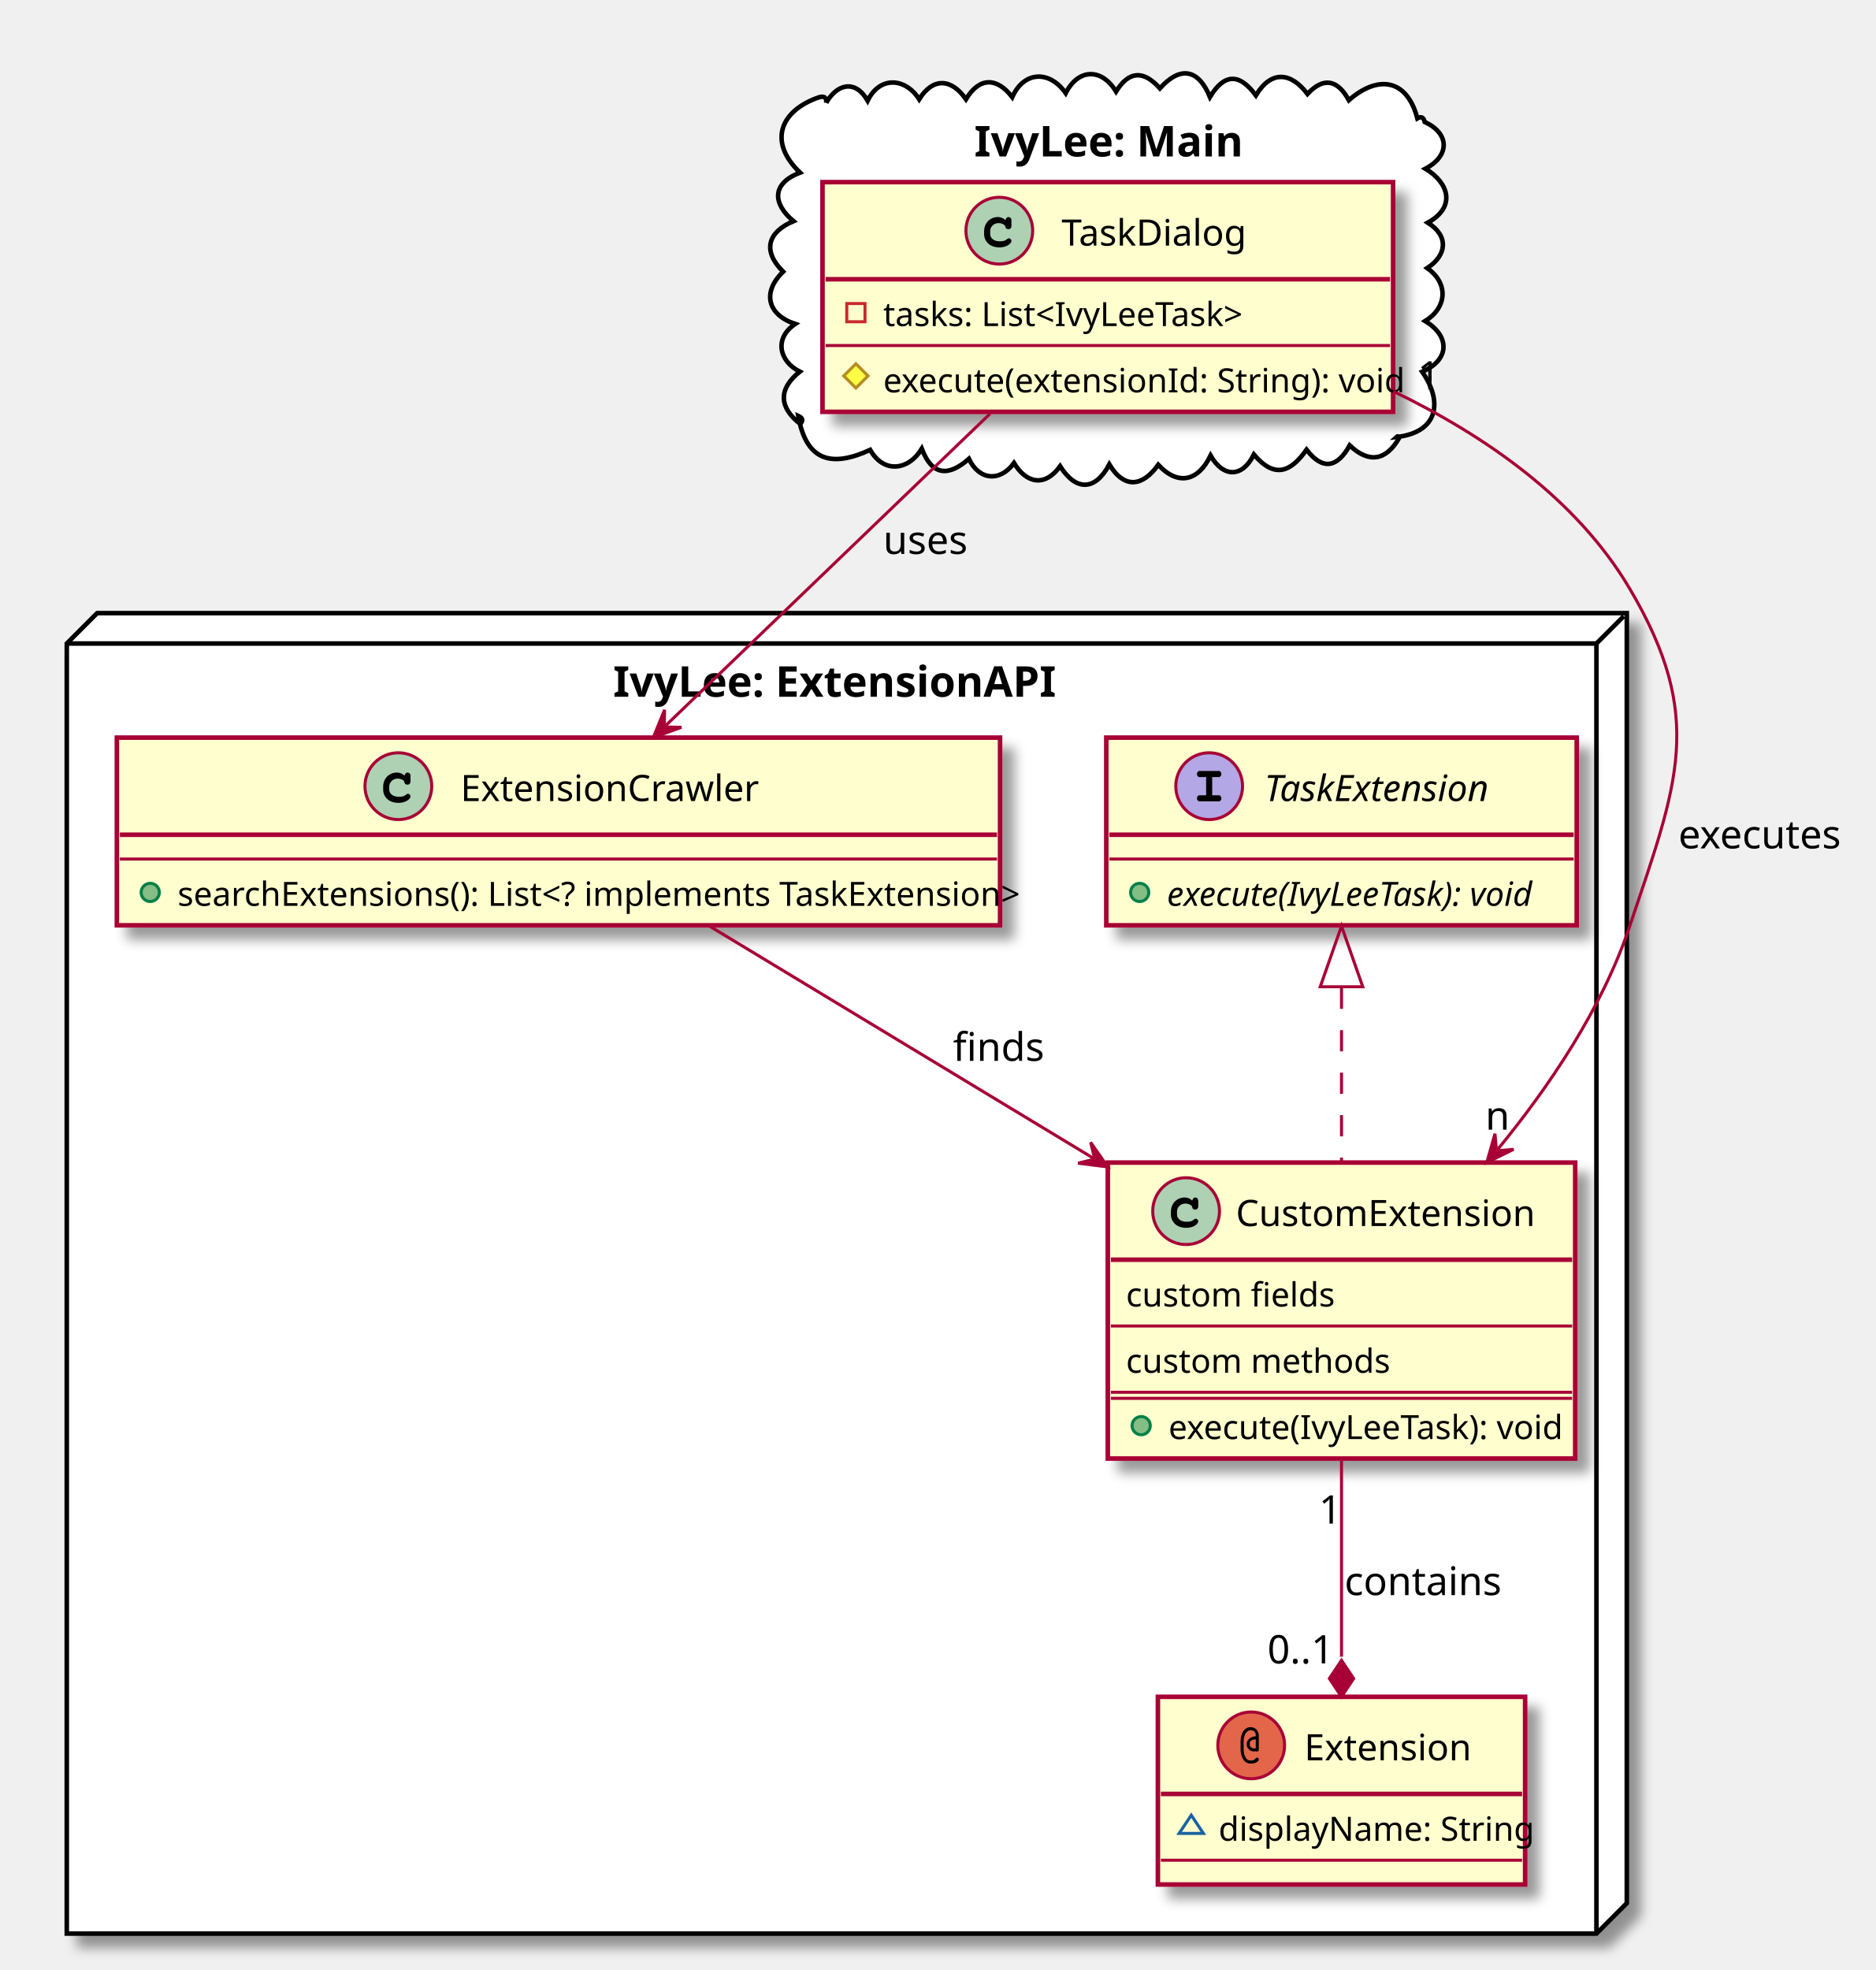
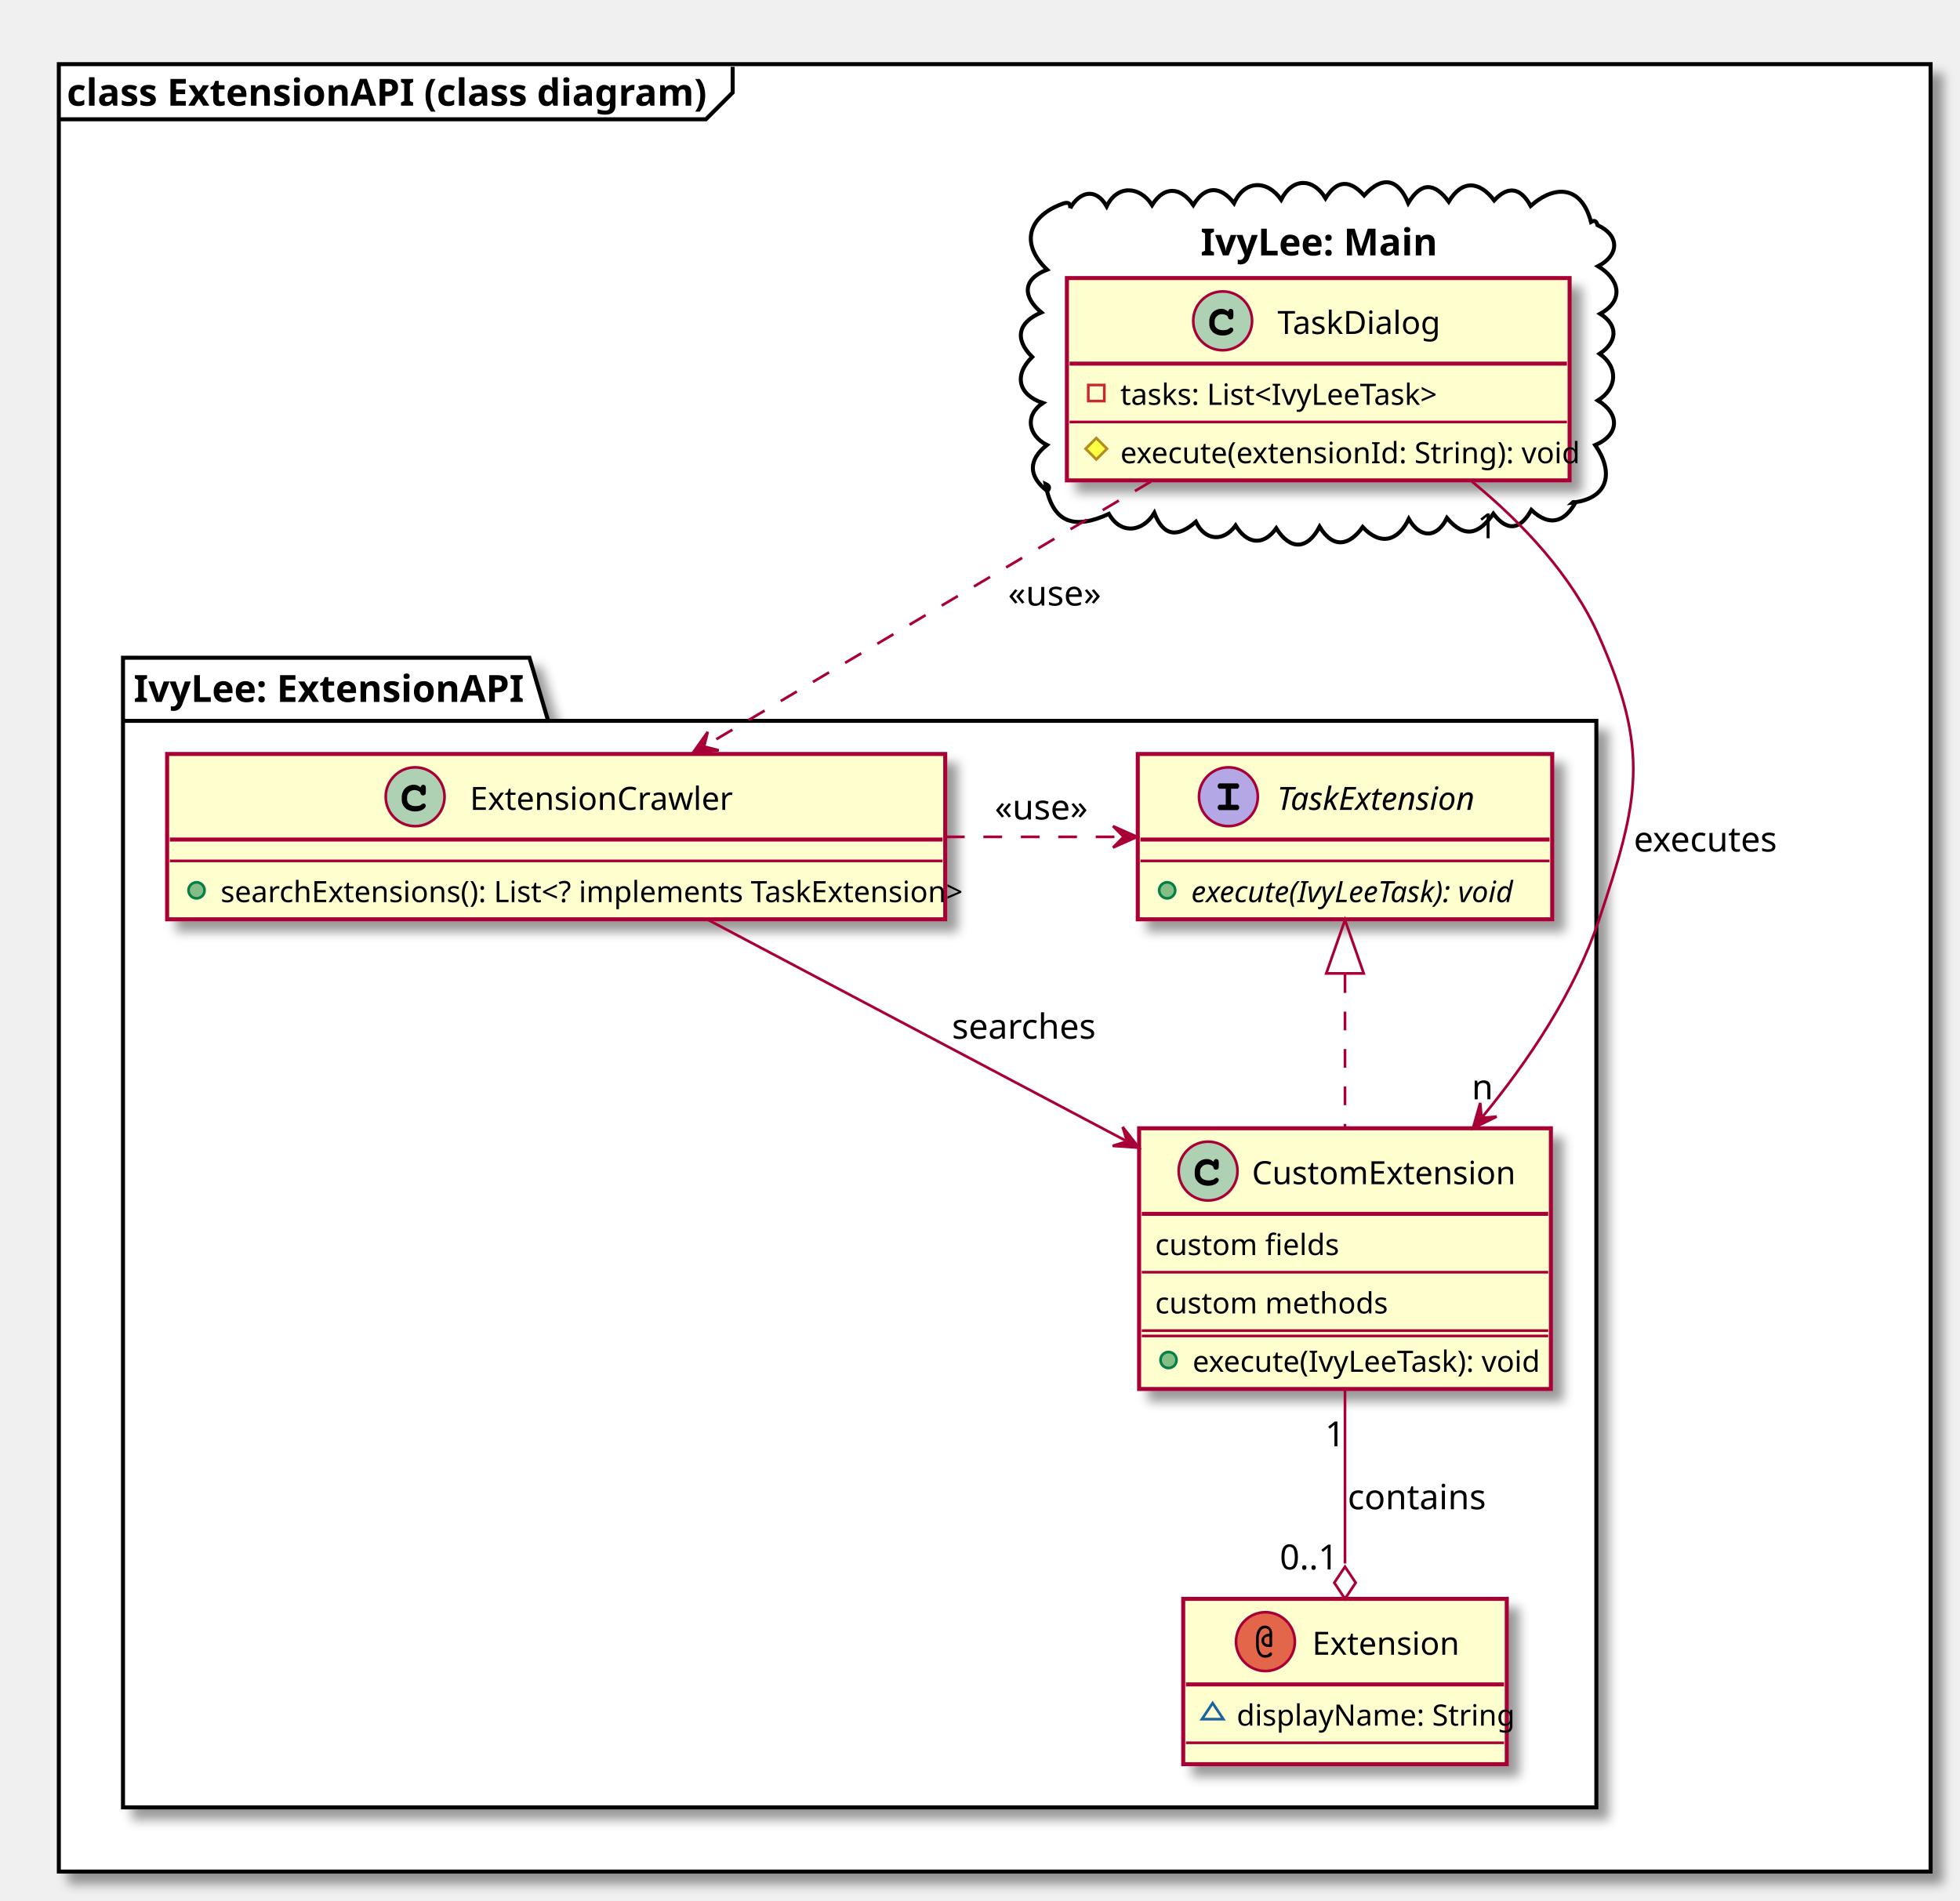
- <svg xmlns="http://www.w3.org/2000/svg" contentScriptType="application/ecmascript" contentStyleType="text/css" height="649px" preserveAspectRatio="none" style="width:618px;height:649px;" version="1.1" viewBox="0 0 618 649" width="618px" zoomAndPan="magnify">
+ <svg xmlns="http://www.w3.org/2000/svg" contentScriptType="application/ecmascript" contentStyleType="text/css" height="711px" preserveAspectRatio="none" style="width:733px;height:711px;" version="1.1" viewBox="0 0 733 711" width="733px" zoomAndPan="magnify">
  <defs>
-     <filter height="300%" id="fhxs018wxdu6k" width="300%" x="-1" y="-1">
+     <filter height="300%" id="fyqwtsqiewa8i" width="300%" x="-1" y="-1">
      <feGaussianBlur result="blurOut" stdDeviation="2.0" />
      <feColorMatrix in="blurOut" result="blurOut2" type="matrix" values="0 0 0 0 0 0 0 0 0 0 0 0 0 0 0 0 0 0 .4 0" />
      <feOffset dx="4.0" dy="4.0" in="blurOut2" result="blurOut3" />
      <feBlend in="SourceGraphic" in2="blurOut3" mode="normal" />
    </filter>
  </defs>
  <g>
-     <path d="M272.226,33.88 C275.678,27.752 281.723,25.951 285.873,33.167 C289.905,24.893 298.408,25.645 302.852,32.71 C307.486,25.288 313.611,25.965 318.262,32.692 C322.692,25.342 328.458,25.401 333.514,32.008 C337.461,23.2 345.961,23.231 351.131,30.683 C355.31,22.455 363.033,22.407 367.719,30.157 C372.044,23.15 376.904,23.202 382.167,29.107 C388.874,21.646 394.84,22.68 398.655,31.956 C403.463,24.002 408.449,24.166 413.788,31.427 C418.839,23.07 425.309,23.73 430.791,30.956 C436.252,25.081 440.845,26.457 444.425,33.019 C453.69,24.851 463.455,25.578 467,39 C468.421,38.182 469.077,38.777 469.409,40.181 C477.846,44.058 477.586,51.447 469.649,55.58 C477.228,60.1 479.973,68.082 470.435,73.358 C477.466,77.777 476.721,84.081 470.241,88.325 C477.361,93.361 476.78,101.296 469.572,105.783 C477.81,110.745 477.737,118.552 468.572,122.471 C475.469,132.333 473.983,142.452 460,144 C460.401,143.61 460.848,143.666 461.03,144.235 C456.708,151.75 451.09,152.786 444.695,146.73 C440.699,153.943 435.899,155.182 430.484,148.145 C425.165,155.68 419.866,157.685 413.128,149.735 C409.322,157.472 403.035,157.375 398.859,150.087 C394.881,158.332 388.31,160.303 381.615,153.126 C376.516,160.277 370.474,161.239 365.498,152.997 C360.893,161.733 354.518,161.883 349.289,153.592 C344.264,160.548 338.184,159.284 334.098,152.549 C329.46,158.861 322.612,158.266 319.229,151.159 C312.572,157.014 307.177,156.885 303.707,147.839 C299.495,154.867 291.248,156.221 286.706,148.212 C274.149,153.973 265.677,152.129 263,137 C264.383,137.645 264.764,138.414 263.699,139.694 C256.575,134.177 256.404,128.101 263.519,122.436 C256.729,119.025 254.932,111.464 262.019,106.728 C252.831,103.693 251.022,96.3 258.025,89.509 C251.163,82.68 252.828,76.522 261.435,72.861 C254.506,67.031 254.198,60.489 263.592,56.86 C252.787,46.523 257.276,36.272 270,32 C271.639,31.61 272.399,32.125 272.226,33.88 " fill="#FFFFFF" style="stroke: #000000; stroke-width: 1.5;" />
-     <text fill="#000000" font-family="sans-serif" font-size="14" font-weight="bold" lengthAdjust="spacingAndGlyphs" textLength="88" x="321" y="51.533">IvyLee: Main</text>
-     <polygon fill="#FFFFFF" filter="url(#fhxs018wxdu6k)" points="22,212,32,202,536,202,536,627,526,637,22,637,22,212" style="stroke: #000000; stroke-width: 1.5;" />
-     <line style="stroke: #000000; stroke-width: 1.5;" x1="526" x2="535" y1="212" y2="203" />
-     <line style="stroke: #000000; stroke-width: 1.5;" x1="22" x2="526" y1="212" y2="212" />
-     <line style="stroke: #000000; stroke-width: 1.5;" x1="526" x2="526" y1="212" y2="637" />
-     <text fill="#000000" font-family="sans-serif" font-size="14" font-weight="bold" lengthAdjust="spacingAndGlyphs" textLength="146" x="202" y="229.533">IvyLee: ExtensionAPI</text>
-     <rect fill="#FEFECE" filter="url(#fhxs018wxdu6k)" height="75.672" id="TaskDialog" style="stroke: #A80036; stroke-width: 1.5;" width="188" x="271" y="60" />
-     <ellipse cx="329.25" cy="76" fill="#ADD1B2" rx="11" ry="11" style="stroke: #A80036; stroke-width: 1.0;" />
-     <path d="M331.25,72.5 Q331.453,72 331.688,71.75 Q331.922,71.5 332.188,71.5 Q332.656,71.5 332.953,71.781 Q333.25,72.062 333.25,72.719 L333.25,74.281 Q333.25,74.938 332.969,75.219 Q332.688,75.5 332.25,75.5 Q331.859,75.5 331.609,75.328 Q331.359,75.156 331.25,74.703 Q331.203,74.391 331.031,74.219 Q330.719,73.891 330.156,73.703 Q329.594,73.5 329.031,73.5 Q328.328,73.5 327.734,73.781 Q327.156,74.062 326.703,74.688 Q326.25,75.312 326.25,76.172 L326.25,77.094 Q326.25,78.125 327.094,78.812 Q327.938,79.5 329.438,79.5 Q330.328,79.5 330.953,79.297 Q331.312,79.188 331.719,78.828 Q331.984,78.625 332.125,78.562 Q332.266,78.5 332.438,78.5 Q332.766,78.5 333,78.766 Q333.25,79.016 333.25,79.375 Q333.25,79.719 332.906,80.125 Q332.406,80.719 331.609,81.047 Q330.562,81.5 329.281,81.5 Q327.781,81.5 326.578,80.906 Q325.609,80.438 324.922,79.422 Q324.25,78.406 324.25,77.203 L324.25,76.109 Q324.25,74.859 324.844,73.766 Q325.453,72.672 326.5,72.094 Q327.562,71.5 328.75,71.5 Q329.469,71.5 330.094,71.75 Q330.719,72 331.25,72.5 Z " />
-     <text fill="#000000" font-family="sans-serif" font-size="12" lengthAdjust="spacingAndGlyphs" textLength="63" x="349.75" y="80.91">TaskDialog</text>
-     <line style="stroke: #A80036; stroke-width: 1.5;" x1="272" x2="458" y1="92" y2="92" />
-     <rect fill="none" height="6" style="stroke: #C82930; stroke-width: 1.0;" width="6" x="279" y="100" />
-     <text fill="#000000" font-family="sans-serif" font-size="11" lengthAdjust="spacingAndGlyphs" textLength="116" x="291" y="107.419">tasks: List&lt;IvyLeeTask&gt;</text>
-     <line style="stroke: #A80036; stroke-width: 1.0;" x1="272" x2="458" y1="113.836" y2="113.836" />
-     <polygon fill="#FFFF44" points="282,119.836,286,123.836,282,127.836,278,123.836" style="stroke: #B38D22; stroke-width: 1.0;" />
-     <text fill="#000000" font-family="sans-serif" font-size="11" lengthAdjust="spacingAndGlyphs" textLength="162" x="291" y="129.255">execute(extensionId: String): void</text>
-     <rect fill="#FEFECE" filter="url(#fhxs018wxdu6k)" height="61.836" id="Extension" style="stroke: #A80036; stroke-width: 1.5;" width="121" x="381.5" y="559" />
-     <ellipse cx="412.25" cy="575" fill="#E3664A" rx="11" ry="11" style="stroke: #A80036; stroke-width: 1.0;" />
-     <path d="M413.75,572 L413.75,571.547 Q413.75,570.844 413.281,570.422 Q412.812,570 412.094,570 Q411.5,570 410.984,570.406 Q410.469,570.797 410.219,571.422 Q409.75,572.531 409.75,573.641 L409.75,576.188 Q409.75,578.125 410.578,579.25 Q411.109,580 412.078,580 Q412.594,580 413.031,579.828 Q413.469,579.641 413.703,579.328 Q413.938,579 414.141,579 Q414.406,579 414.578,579.188 Q414.75,579.375 414.75,579.641 Q414.75,580.047 414.219,580.438 Q413.453,581 412.125,581 Q411.109,581 410.453,580.516 Q409.594,579.891 409.172,578.672 Q408.75,577.453 408.75,576.25 L408.75,573.609 Q408.75,571.688 409.641,570.344 Q410.547,569 412.047,569 Q412.719,569 413.312,569.281 Q413.906,569.562 414.328,570.266 Q414.75,570.969 414.75,571.828 L414.75,576 Q414.75,576.141 414.75,576.453 Q414.75,576.703 414.625,576.859 Q414.5,577 414.219,577 L413.75,577 L413.75,576.953 Q413.359,577 413.188,577 Q412.203,577 411.469,576.297 Q410.75,575.594 410.75,574.641 Q410.75,573.625 411.547,572.859 Q412.359,572.094 413.75,572 Z M413.75,573 Q412.781,573.094 412.266,573.391 Q411.75,573.688 411.75,574.672 Q411.75,575.219 412.172,575.609 Q412.609,576 413.297,576 Q413.438,576 413.75,575.969 L413.75,573 Z " />
-     <text fill="#000000" font-family="sans-serif" font-size="12" lengthAdjust="spacingAndGlyphs" textLength="54" x="429.75" y="579.91">Extension</text>
-     <line style="stroke: #A80036; stroke-width: 1.5;" x1="382.5" x2="501.5" y1="591" y2="591" />
-     <polygon fill="none" points="392.5,598,388.5,604,396.5,604" style="stroke: #1963A0; stroke-width: 1.0;" />
-     <text fill="#000000" font-family="sans-serif" font-size="11" lengthAdjust="spacingAndGlyphs" textLength="95" x="401.5" y="606.419">displayName: String</text>
-     <line style="stroke: #A80036; stroke-width: 1.0;" x1="382.5" x2="501.5" y1="612.836" y2="612.836" />
-     <rect fill="#FEFECE" filter="url(#fhxs018wxdu6k)" height="97.508" id="CustomExtension" style="stroke: #A80036; stroke-width: 1.5;" width="154" x="365" y="383" />
-     <ellipse cx="390.8" cy="399" fill="#ADD1B2" rx="11" ry="11" style="stroke: #A80036; stroke-width: 1.0;" />
-     <path d="M392.8,395.5 Q393.003,395 393.238,394.75 Q393.472,394.5 393.738,394.5 Q394.206,394.5 394.503,394.781 Q394.8,395.062 394.8,395.719 L394.8,397.281 Q394.8,397.938 394.519,398.219 Q394.238,398.5 393.8,398.5 Q393.409,398.5 393.159,398.328 Q392.909,398.156 392.8,397.703 Q392.753,397.391 392.581,397.219 Q392.269,396.891 391.706,396.703 Q391.144,396.5 390.581,396.5 Q389.878,396.5 389.284,396.781 Q388.706,397.062 388.253,397.688 Q387.8,398.312 387.8,399.172 L387.8,400.094 Q387.8,401.125 388.644,401.812 Q389.488,402.5 390.988,402.5 Q391.878,402.5 392.503,402.297 Q392.863,402.188 393.269,401.828 Q393.534,401.625 393.675,401.562 Q393.816,401.5 393.988,401.5 Q394.316,401.5 394.55,401.766 Q394.8,402.016 394.8,402.375 Q394.8,402.719 394.456,403.125 Q393.956,403.719 393.159,404.047 Q392.113,404.5 390.831,404.5 Q389.331,404.5 388.128,403.906 Q387.159,403.438 386.472,402.422 Q385.8,401.406 385.8,400.203 L385.8,399.109 Q385.8,397.859 386.394,396.766 Q387.003,395.672 388.05,395.094 Q389.113,394.5 390.3,394.5 Q391.019,394.5 391.644,394.75 Q392.269,395 392.8,395.5 Z " />
-     <text fill="#000000" font-family="sans-serif" font-size="12" lengthAdjust="spacingAndGlyphs" textLength="98" x="407.2" y="403.91">CustomExtension</text>
-     <line style="stroke: #A80036; stroke-width: 1.5;" x1="366" x2="518" y1="415" y2="415" />
-     <text fill="#000000" font-family="sans-serif" font-size="11" lengthAdjust="spacingAndGlyphs" textLength="64" x="371" y="430.419">custom fields</text>
-     <line style="stroke: #A80036; stroke-width: 1.0;" x1="366" x2="518" y1="436.836" y2="436.836" />
-     <text fill="#000000" font-family="sans-serif" font-size="11" lengthAdjust="spacingAndGlyphs" textLength="79" x="371" y="452.255">custom methods</text>
-     <line style="stroke: #A80036; stroke-width: 1.0;" x1="366" x2="518" y1="458.672" y2="458.672" />
-     <line style="stroke: #A80036; stroke-width: 1.0;" x1="366" x2="518" y1="460.672" y2="460.672" />
-     <ellipse cx="376" cy="469.672" fill="#84BE84" rx="3" ry="3" style="stroke: #038048; stroke-width: 1.0;" />
-     <text fill="#000000" font-family="sans-serif" font-size="11" lengthAdjust="spacingAndGlyphs" textLength="128" x="385" y="474.091">execute(IvyLeeTask): void</text>
-     <rect fill="#FEFECE" filter="url(#fhxs018wxdu6k)" height="61.836" id="TaskExtension" style="stroke: #A80036; stroke-width: 1.5;" width="155" x="364.5" y="243" />
-     <ellipse cx="398.4" cy="259" fill="#B4A7E5" rx="11" ry="11" style="stroke: #A80036; stroke-width: 1.0;" />
-     <path d="M399.4,256 L399.4,262 L401.4,262 L401.884,262 L402.4,262.625 L402.4,263 L402.4,263.375 L401.884,264 L401.4,264 L395.4,264 L394.916,264 L394.4,263.375 L394.4,263 L394.4,262.625 L394.916,262 L395.4,262 L397.4,262 L397.4,256 L395.4,256 L394.916,256 L394.4,255.375 L394.4,255 L394.4,254.625 L394.916,254 L395.4,254 L401.4,254 L401.884,254 L402.4,254.625 L402.4,255 L402.4,255.375 L401.884,256 L401.4,256 L399.4,256 Z " />
-     <text fill="#000000" font-family="sans-serif" font-size="12" font-style="italic" lengthAdjust="spacingAndGlyphs" textLength="81" x="416.6" y="263.91">TaskExtension</text>
-     <line style="stroke: #A80036; stroke-width: 1.5;" x1="365.5" x2="518.5" y1="275" y2="275" />
-     <line style="stroke: #A80036; stroke-width: 1.0;" x1="365.5" x2="518.5" y1="283" y2="283" />
-     <ellipse cx="375.5" cy="294" fill="#84BE84" rx="3" ry="3" style="stroke: #038048; stroke-width: 1.0;" />
-     <text fill="#000000" font-family="sans-serif" font-size="11" font-style="italic" lengthAdjust="spacingAndGlyphs" textLength="129" x="384.5" y="298.419">execute(IvyLeeTask): void</text>
-     <rect fill="#FEFECE" filter="url(#fhxs018wxdu6k)" height="61.836" id="ExtensionCrawler" style="stroke: #A80036; stroke-width: 1.5;" width="291" x="38.5" y="243" />
-     <ellipse cx="131.25" cy="259" fill="#ADD1B2" rx="11" ry="11" style="stroke: #A80036; stroke-width: 1.0;" />
-     <path d="M133.25,255.5 Q133.453,255 133.688,254.75 Q133.922,254.5 134.188,254.5 Q134.656,254.5 134.953,254.781 Q135.25,255.062 135.25,255.719 L135.25,257.281 Q135.25,257.938 134.969,258.219 Q134.688,258.5 134.25,258.5 Q133.859,258.5 133.609,258.328 Q133.359,258.156 133.25,257.703 Q133.203,257.391 133.031,257.219 Q132.719,256.891 132.156,256.703 Q131.594,256.5 131.031,256.5 Q130.328,256.5 129.734,256.781 Q129.156,257.062 128.703,257.688 Q128.25,258.312 128.25,259.172 L128.25,260.094 Q128.25,261.125 129.094,261.812 Q129.938,262.5 131.438,262.5 Q132.328,262.5 132.953,262.297 Q133.312,262.188 133.719,261.828 Q133.984,261.625 134.125,261.562 Q134.266,261.5 134.438,261.5 Q134.766,261.5 135,261.766 Q135.25,262.016 135.25,262.375 Q135.25,262.719 134.906,263.125 Q134.406,263.719 133.609,264.047 Q132.562,264.5 131.281,264.5 Q129.781,264.5 128.578,263.906 Q127.609,263.438 126.922,262.422 Q126.25,261.406 126.25,260.203 L126.25,259.109 Q126.25,257.859 126.844,256.766 Q127.453,255.672 128.5,255.094 Q129.562,254.5 130.75,254.5 Q131.469,254.5 132.094,254.75 Q132.719,255 133.25,255.5 Z " />
-     <text fill="#000000" font-family="sans-serif" font-size="12" lengthAdjust="spacingAndGlyphs" textLength="97" x="151.75" y="263.91">ExtensionCrawler</text>
-     <line style="stroke: #A80036; stroke-width: 1.5;" x1="39.5" x2="328.5" y1="275" y2="275" />
-     <line style="stroke: #A80036; stroke-width: 1.0;" x1="39.5" x2="328.5" y1="283" y2="283" />
-     <ellipse cx="49.5" cy="294" fill="#84BE84" rx="3" ry="3" style="stroke: #038048; stroke-width: 1.0;" />
-     <text fill="#000000" font-family="sans-serif" font-size="11" lengthAdjust="spacingAndGlyphs" textLength="265" x="58.5" y="298.419">searchExtensions(): List&lt;? implements TaskExtension&gt;</text>
-     <path d="M442,325.362 C442,343.822 442,364.653 442,382.909 " fill="none" id="TaskExtension&lt;-CustomExtension" style="stroke: #A80036; stroke-width: 1.0; stroke-dasharray: 7.0,7.0;" />
-     <polygon fill="none" points="435,325.078,442,305.078,449,325.078,435,325.078" style="stroke: #A80036; stroke-width: 1.0;" />
-     <path d="M233.745,305.078 C269.63,326.777 318.876,356.553 360.469,381.702 " fill="none" id="ExtensionCrawler-&gt;CustomExtension" style="stroke: #A80036; stroke-width: 1.0;" />
-     <polygon fill="#A80036" points="364.985,384.433,359.353,376.353,360.706,381.846,355.214,383.199,364.985,384.433" style="stroke: #A80036; stroke-width: 1.0;" />
-     <text fill="#000000" font-family="sans-serif" font-size="13" lengthAdjust="spacingAndGlyphs" textLength="27" x="314" y="349.495">finds</text>
-     <path d="M326.171,136.327 C294.329,166.938 249.654,209.885 218.926,239.425 " fill="none" id="TaskDialog-&gt;ExtensionCrawler" style="stroke: #A80036; stroke-width: 1.0;" />
-     <polygon fill="#A80036" points="215.249,242.959,224.51,239.606,218.854,239.494,218.966,233.838,215.249,242.959" style="stroke: #A80036; stroke-width: 1.0;" />
-     <text fill="#000000" font-family="sans-serif" font-size="13" lengthAdjust="spacingAndGlyphs" textLength="28" x="291" y="182.495">uses</text>
-     <path d="M459.003,128.89 C489.326,143.489 519.577,164.473 537,194 C562.071,236.488 552.66,258.218 537,305 C527.954,332.025 510.573,357.892 493.125,379.079 " fill="none" id="TaskDialog-&gt;CustomExtension" style="stroke: #A80036; stroke-width: 1.0;" />
-     <polygon fill="#A80036" points="489.868,382.98,498.706,378.634,493.072,379.142,492.565,373.507,489.868,382.98" style="stroke: #A80036; stroke-width: 1.0;" />
-     <text fill="#000000" font-family="sans-serif" font-size="13" lengthAdjust="spacingAndGlyphs" textLength="53" x="553" y="279.495">executes</text>
-     <text fill="#000000" font-family="sans-serif" font-size="13" lengthAdjust="spacingAndGlyphs" textLength="7" x="467.077" y="128.309">1</text>
-     <text fill="#000000" font-family="sans-serif" font-size="13" lengthAdjust="spacingAndGlyphs" textLength="7" x="489.385" y="372.162">n</text>
-     <path d="M442,481.078 C442,501.736 442,525.694 442,545.782 " fill="none" id="CustomExtension-&gt;Extension" style="stroke: #A80036; stroke-width: 1.0;" />
-     <polygon fill="#A80036" points="442,558.982,446,552.982,442,546.982,438,552.982,442,558.982" style="stroke: #A80036; stroke-width: 1.0;" />
-     <text fill="#000000" font-family="sans-serif" font-size="13" lengthAdjust="spacingAndGlyphs" textLength="49" x="443" y="525.495">contains</text>
-     <text fill="#000000" font-family="sans-serif" font-size="13" lengthAdjust="spacingAndGlyphs" textLength="7" x="434.552" y="501.94">1</text>
-     <text fill="#000000" font-family="sans-serif" font-size="13" lengthAdjust="spacingAndGlyphs" textLength="22" x="417.594" y="547.998">0..1</text>
+     <rect fill="#FFFFFF" filter="url(#fyqwtsqiewa8i)" height="676" style="stroke: #000000; stroke-width: 1.5;" width="700" x="22" y="24" />
+     <path d="M274,25 L274,34.609 L264,44.609 L22,44.609 " fill="none" style="stroke: #000000; stroke-width: 1.5;" />
+     <text fill="#000000" font-family="sans-serif" font-size="14" font-weight="bold" lengthAdjust="spacingAndGlyphs" textLength="242" x="25" y="39.533">class ExtensionAPI (class diagram)</text>
+     <path d="M400.226,77.88 C403.678,71.752 409.723,69.951 413.873,77.167 C417.905,68.893 426.408,69.645 430.852,76.71 C435.486,69.288 441.611,69.965 446.262,76.692 C450.692,69.342 456.458,69.401 461.514,76.008 C465.461,67.2 473.961,67.231 479.131,74.683 C483.31,66.455 491.033,66.407 495.719,74.156 C500.044,67.15 504.904,67.202 510.167,73.107 C516.874,65.646 522.84,66.68 526.655,75.956 C531.463,68.002 536.449,68.166 541.788,75.427 C546.839,67.07 553.309,67.73 558.792,74.956 C564.252,69.081 568.845,70.457 572.425,77.019 C581.69,68.851 591.455,69.578 595,83 C596.421,82.182 597.077,82.777 597.409,84.181 C605.846,88.058 605.586,95.447 597.649,99.58 C605.228,104.1 607.973,112.082 598.434,117.358 C605.466,121.777 604.721,128.081 598.241,132.325 C605.361,137.361 604.78,145.296 597.572,149.783 C605.81,154.745 605.737,162.552 596.572,166.471 C603.469,176.333 601.983,186.452 588,188 C588.402,187.61 588.848,187.666 589.03,188.235 C584.708,195.75 579.09,196.786 572.695,190.73 C568.699,197.943 563.899,199.182 558.484,192.145 C553.165,199.68 547.866,201.685 541.128,193.735 C537.322,201.472 531.035,201.375 526.859,194.087 C522.881,202.332 516.31,204.303 509.615,197.126 C504.516,204.277 498.474,205.239 493.498,196.997 C488.893,205.733 482.518,205.883 477.289,197.592 C472.264,204.548 466.184,203.284 462.098,196.549 C457.46,202.861 450.612,202.266 447.229,195.159 C440.572,201.014 435.177,200.885 431.707,191.839 C427.495,198.867 419.248,200.221 414.706,192.212 C402.149,197.973 393.677,196.129 391,181 C392.383,181.645 392.764,182.414 391.699,183.694 C384.575,178.177 384.404,172.101 391.519,166.436 C384.729,163.025 382.932,155.464 390.019,150.728 C380.831,147.693 379.022,140.3 386.025,133.509 C379.163,126.68 380.828,120.522 389.435,116.861 C382.505,111.031 382.198,104.489 391.592,100.86 C380.787,90.523 385.276,80.272 398,76 C399.639,75.61 400.399,76.125 400.226,77.88 " fill="#FFFFFF" style="stroke: #000000; stroke-width: 1.5;" />
+     <text fill="#000000" font-family="sans-serif" font-size="14" font-weight="bold" lengthAdjust="spacingAndGlyphs" textLength="88" x="449" y="95.533">IvyLee: Main</text>
+     <polygon fill="#FFFFFF" filter="url(#fyqwtsqiewa8i)" points="46,246,198,246,205,269.609,597,269.609,597,676,46,676,46,246" style="stroke: #000000; stroke-width: 1.5;" />
+     <line style="stroke: #000000; stroke-width: 1.5;" x1="46" x2="205" y1="269.609" y2="269.609" />
+     <text fill="#000000" font-family="sans-serif" font-size="14" font-weight="bold" lengthAdjust="spacingAndGlyphs" textLength="146" x="50" y="262.533">IvyLee: ExtensionAPI</text>
+     <rect fill="#FEFECE" filter="url(#fyqwtsqiewa8i)" height="75.672" id="TaskDialog" style="stroke: #A80036; stroke-width: 1.5;" width="188" x="399" y="104" />
+     <ellipse cx="457.25" cy="120" fill="#ADD1B2" rx="11" ry="11" style="stroke: #A80036; stroke-width: 1.0;" />
+     <path d="M459.25,116.5 Q459.453,116 459.688,115.75 Q459.922,115.5 460.188,115.5 Q460.656,115.5 460.953,115.781 Q461.25,116.062 461.25,116.719 L461.25,118.281 Q461.25,118.938 460.969,119.219 Q460.688,119.5 460.25,119.5 Q459.859,119.5 459.609,119.328 Q459.359,119.156 459.25,118.703 Q459.203,118.391 459.031,118.219 Q458.719,117.891 458.156,117.703 Q457.594,117.5 457.031,117.5 Q456.328,117.5 455.734,117.781 Q455.156,118.062 454.703,118.688 Q454.25,119.312 454.25,120.172 L454.25,121.094 Q454.25,122.125 455.094,122.812 Q455.938,123.5 457.438,123.5 Q458.328,123.5 458.953,123.297 Q459.312,123.188 459.719,122.828 Q459.984,122.625 460.125,122.562 Q460.266,122.5 460.438,122.5 Q460.766,122.5 461,122.766 Q461.25,123.016 461.25,123.375 Q461.25,123.719 460.906,124.125 Q460.406,124.719 459.609,125.047 Q458.562,125.5 457.281,125.5 Q455.781,125.5 454.578,124.906 Q453.609,124.438 452.922,123.422 Q452.25,122.406 452.25,121.203 L452.25,120.109 Q452.25,118.859 452.844,117.766 Q453.453,116.672 454.5,116.094 Q455.562,115.5 456.75,115.5 Q457.469,115.5 458.094,115.75 Q458.719,116 459.25,116.5 Z " />
+     <text fill="#000000" font-family="sans-serif" font-size="12" lengthAdjust="spacingAndGlyphs" textLength="63" x="477.75" y="124.91">TaskDialog</text>
+     <line style="stroke: #A80036; stroke-width: 1.5;" x1="400" x2="586" y1="136" y2="136" />
+     <rect fill="none" height="6" style="stroke: #C82930; stroke-width: 1.0;" width="6" x="407" y="144" />
+     <text fill="#000000" font-family="sans-serif" font-size="11" lengthAdjust="spacingAndGlyphs" textLength="116" x="419" y="151.419">tasks: List&lt;IvyLeeTask&gt;</text>
+     <line style="stroke: #A80036; stroke-width: 1.0;" x1="400" x2="586" y1="157.836" y2="157.836" />
+     <polygon fill="#FFFF44" points="410,163.836,414,167.836,410,171.836,406,167.836" style="stroke: #B38D22; stroke-width: 1.0;" />
+     <text fill="#000000" font-family="sans-serif" font-size="11" lengthAdjust="spacingAndGlyphs" textLength="162" x="419" y="173.255">execute(extensionId: String): void</text>
+     <rect fill="#FEFECE" filter="url(#fyqwtsqiewa8i)" height="61.836" id="Extension" style="stroke: #A80036; stroke-width: 1.5;" width="121" x="442.5" y="598" />
+     <ellipse cx="473.25" cy="614" fill="#E3664A" rx="11" ry="11" style="stroke: #A80036; stroke-width: 1.0;" />
+     <path d="M474.75,611 L474.75,610.547 Q474.75,609.844 474.281,609.422 Q473.812,609 473.094,609 Q472.5,609 471.984,609.406 Q471.469,609.797 471.219,610.422 Q470.75,611.531 470.75,612.641 L470.75,615.188 Q470.75,617.125 471.578,618.25 Q472.109,619 473.078,619 Q473.594,619 474.031,618.828 Q474.469,618.641 474.703,618.328 Q474.938,618 475.141,618 Q475.406,618 475.578,618.188 Q475.75,618.375 475.75,618.641 Q475.75,619.047 475.219,619.438 Q474.453,620 473.125,620 Q472.109,620 471.453,619.516 Q470.594,618.891 470.172,617.672 Q469.75,616.453 469.75,615.25 L469.75,612.609 Q469.75,610.688 470.641,609.344 Q471.547,608 473.047,608 Q473.719,608 474.312,608.281 Q474.906,608.562 475.328,609.266 Q475.75,609.969 475.75,610.828 L475.75,615 Q475.75,615.141 475.75,615.453 Q475.75,615.703 475.625,615.859 Q475.5,616 475.219,616 L474.75,616 L474.75,615.953 Q474.359,616 474.188,616 Q473.203,616 472.469,615.297 Q471.75,614.594 471.75,613.641 Q471.75,612.625 472.547,611.859 Q473.359,611.094 474.75,611 Z M474.75,612 Q473.781,612.094 473.266,612.391 Q472.75,612.688 472.75,613.672 Q472.75,614.219 473.172,614.609 Q473.609,615 474.297,615 Q474.438,615 474.75,614.969 L474.75,612 Z " />
+     <text fill="#000000" font-family="sans-serif" font-size="12" lengthAdjust="spacingAndGlyphs" textLength="54" x="490.75" y="618.91">Extension</text>
+     <line style="stroke: #A80036; stroke-width: 1.5;" x1="443.5" x2="562.5" y1="630" y2="630" />
+     <polygon fill="none" points="453.5,637,449.5,643,457.5,643" style="stroke: #1963A0; stroke-width: 1.0;" />
+     <text fill="#000000" font-family="sans-serif" font-size="11" lengthAdjust="spacingAndGlyphs" textLength="95" x="462.5" y="645.419">displayName: String</text>
+     <line style="stroke: #A80036; stroke-width: 1.0;" x1="443.5" x2="562.5" y1="651.836" y2="651.836" />
+     <rect fill="#FEFECE" filter="url(#fyqwtsqiewa8i)" height="97.508" id="CustomExtension" style="stroke: #A80036; stroke-width: 1.5;" width="154" x="426" y="422" />
+     <ellipse cx="451.8" cy="438" fill="#ADD1B2" rx="11" ry="11" style="stroke: #A80036; stroke-width: 1.0;" />
+     <path d="M453.8,434.5 Q454.003,434 454.238,433.75 Q454.472,433.5 454.738,433.5 Q455.206,433.5 455.503,433.781 Q455.8,434.062 455.8,434.719 L455.8,436.281 Q455.8,436.938 455.519,437.219 Q455.238,437.5 454.8,437.5 Q454.409,437.5 454.159,437.328 Q453.909,437.156 453.8,436.703 Q453.753,436.391 453.581,436.219 Q453.269,435.891 452.706,435.703 Q452.144,435.5 451.581,435.5 Q450.878,435.5 450.284,435.781 Q449.706,436.062 449.253,436.688 Q448.8,437.312 448.8,438.172 L448.8,439.094 Q448.8,440.125 449.644,440.812 Q450.488,441.5 451.988,441.5 Q452.878,441.5 453.503,441.297 Q453.863,441.188 454.269,440.828 Q454.534,440.625 454.675,440.562 Q454.816,440.5 454.988,440.5 Q455.316,440.5 455.55,440.766 Q455.8,441.016 455.8,441.375 Q455.8,441.719 455.456,442.125 Q454.956,442.719 454.159,443.047 Q453.113,443.5 451.831,443.5 Q450.331,443.5 449.128,442.906 Q448.159,442.438 447.472,441.422 Q446.8,440.406 446.8,439.203 L446.8,438.109 Q446.8,436.859 447.394,435.766 Q448.003,434.672 449.05,434.094 Q450.113,433.5 451.3,433.5 Q452.019,433.5 452.644,433.75 Q453.269,434 453.8,434.5 Z " />
+     <text fill="#000000" font-family="sans-serif" font-size="12" lengthAdjust="spacingAndGlyphs" textLength="98" x="468.2" y="442.91">CustomExtension</text>
+     <line style="stroke: #A80036; stroke-width: 1.5;" x1="427" x2="579" y1="454" y2="454" />
+     <text fill="#000000" font-family="sans-serif" font-size="11" lengthAdjust="spacingAndGlyphs" textLength="64" x="432" y="469.419">custom fields</text>
+     <line style="stroke: #A80036; stroke-width: 1.0;" x1="427" x2="579" y1="475.836" y2="475.836" />
+     <text fill="#000000" font-family="sans-serif" font-size="11" lengthAdjust="spacingAndGlyphs" textLength="79" x="432" y="491.255">custom methods</text>
+     <line style="stroke: #A80036; stroke-width: 1.0;" x1="427" x2="579" y1="497.672" y2="497.672" />
+     <line style="stroke: #A80036; stroke-width: 1.0;" x1="427" x2="579" y1="499.672" y2="499.672" />
+     <ellipse cx="437" cy="508.672" fill="#84BE84" rx="3" ry="3" style="stroke: #038048; stroke-width: 1.0;" />
+     <text fill="#000000" font-family="sans-serif" font-size="11" lengthAdjust="spacingAndGlyphs" textLength="128" x="446" y="513.091">execute(IvyLeeTask): void</text>
+     <rect fill="#FEFECE" filter="url(#fyqwtsqiewa8i)" height="61.836" id="TaskExtension" style="stroke: #A80036; stroke-width: 1.5;" width="155" x="425.5" y="282" />
+     <ellipse cx="459.4" cy="298" fill="#B4A7E5" rx="11" ry="11" style="stroke: #A80036; stroke-width: 1.0;" />
+     <path d="M460.4,295 L460.4,301 L462.4,301 L462.884,301 L463.4,301.625 L463.4,302 L463.4,302.375 L462.884,303 L462.4,303 L456.4,303 L455.916,303 L455.4,302.375 L455.4,302 L455.4,301.625 L455.916,301 L456.4,301 L458.4,301 L458.4,295 L456.4,295 L455.916,295 L455.4,294.375 L455.4,294 L455.4,293.625 L455.916,293 L456.4,293 L462.4,293 L462.884,293 L463.4,293.625 L463.4,294 L463.4,294.375 L462.884,295 L462.4,295 L460.4,295 Z " />
+     <text fill="#000000" font-family="sans-serif" font-size="12" font-style="italic" lengthAdjust="spacingAndGlyphs" textLength="81" x="477.6" y="302.91">TaskExtension</text>
+     <line style="stroke: #A80036; stroke-width: 1.5;" x1="426.5" x2="579.5" y1="314" y2="314" />
+     <line style="stroke: #A80036; stroke-width: 1.0;" x1="426.5" x2="579.5" y1="322" y2="322" />
+     <ellipse cx="436.5" cy="333" fill="#84BE84" rx="3" ry="3" style="stroke: #038048; stroke-width: 1.0;" />
+     <text fill="#000000" font-family="sans-serif" font-size="11" font-style="italic" lengthAdjust="spacingAndGlyphs" textLength="129" x="445.5" y="337.419">execute(IvyLeeTask): void</text>
+     <rect fill="#FEFECE" filter="url(#fyqwtsqiewa8i)" height="61.836" id="ExtensionCrawler" style="stroke: #A80036; stroke-width: 1.5;" width="291" x="62.5" y="282" />
+     <ellipse cx="155.25" cy="298" fill="#ADD1B2" rx="11" ry="11" style="stroke: #A80036; stroke-width: 1.0;" />
+     <path d="M157.25,294.5 Q157.453,294 157.688,293.75 Q157.922,293.5 158.188,293.5 Q158.656,293.5 158.953,293.781 Q159.25,294.062 159.25,294.719 L159.25,296.281 Q159.25,296.938 158.969,297.219 Q158.688,297.5 158.25,297.5 Q157.859,297.5 157.609,297.328 Q157.359,297.156 157.25,296.703 Q157.203,296.391 157.031,296.219 Q156.719,295.891 156.156,295.703 Q155.594,295.5 155.031,295.5 Q154.328,295.5 153.734,295.781 Q153.156,296.062 152.703,296.688 Q152.25,297.312 152.25,298.172 L152.25,299.094 Q152.25,300.125 153.094,300.812 Q153.938,301.5 155.438,301.5 Q156.328,301.5 156.953,301.297 Q157.312,301.188 157.719,300.828 Q157.984,300.625 158.125,300.562 Q158.266,300.5 158.438,300.5 Q158.766,300.5 159,300.766 Q159.25,301.016 159.25,301.375 Q159.25,301.719 158.906,302.125 Q158.406,302.719 157.609,303.047 Q156.562,303.5 155.281,303.5 Q153.781,303.5 152.578,302.906 Q151.609,302.438 150.922,301.422 Q150.25,300.406 150.25,299.203 L150.25,298.109 Q150.25,296.859 150.844,295.766 Q151.453,294.672 152.5,294.094 Q153.562,293.5 154.75,293.5 Q155.469,293.5 156.094,293.75 Q156.719,294 157.25,294.5 Z " />
+     <text fill="#000000" font-family="sans-serif" font-size="12" lengthAdjust="spacingAndGlyphs" textLength="97" x="175.75" y="302.91">ExtensionCrawler</text>
+     <line style="stroke: #A80036; stroke-width: 1.5;" x1="63.5" x2="352.5" y1="314" y2="314" />
+     <line style="stroke: #A80036; stroke-width: 1.0;" x1="63.5" x2="352.5" y1="322" y2="322" />
+     <ellipse cx="73.5" cy="333" fill="#84BE84" rx="3" ry="3" style="stroke: #038048; stroke-width: 1.0;" />
+     <text fill="#000000" font-family="sans-serif" font-size="11" lengthAdjust="spacingAndGlyphs" textLength="265" x="82.5" y="337.419">searchExtensions(): List&lt;? implements TaskExtension&gt;</text>
+     <path d="M503,364.362 C503,382.822 503,403.653 503,421.909 " fill="none" id="TaskExtension&lt;-CustomExtension" style="stroke: #A80036; stroke-width: 1.0; stroke-dasharray: 7.0,7.0;" />
+     <polygon fill="none" points="496,364.078,503,344.078,510,364.078,496,364.078" style="stroke: #A80036; stroke-width: 1.0;" />
+     <path d="M264.879,344.078 C309.329,367.584 371.706,400.57 421.467,426.884 " fill="none" id="ExtensionCrawler-&gt;CustomExtension" style="stroke: #A80036; stroke-width: 1.0;" />
+     <polygon fill="#A80036" points="425.938,429.248,419.851,421.505,421.518,426.911,416.112,428.577,425.938,429.248" style="stroke: #A80036; stroke-width: 1.0;" />
+     <text fill="#000000" font-family="sans-serif" font-size="13" lengthAdjust="spacingAndGlyphs" textLength="53" x="356" y="388.495">searches</text>
+     <path d="M353.772,313 C376.521,313 399.325,313 420.019,313 " fill="none" id="ExtensionCrawler-&gt;TaskExtension" style="stroke: #A80036; stroke-width: 1.0; stroke-dasharray: 7.0,7.0;" />
+     <polygon fill="#A80036" points="425.233,313,416.233,309,420.233,313,416.233,317,425.233,313" style="stroke: #A80036; stroke-width: 1.0;" />
+     <text fill="#000000" font-family="sans-serif" font-size="13" lengthAdjust="spacingAndGlyphs" textLength="35" x="372" y="306.495">«use»</text>
+     <path d="M430.456,180.088 C380.613,209.644 311.474,250.642 263.56,279.054 " fill="none" id="TaskDialog-&gt;ExtensionCrawler" style="stroke: #A80036; stroke-width: 1.0; stroke-dasharray: 7.0,7.0;" />
+     <polygon fill="#A80036" points="258.991,281.763,268.772,280.613,263.292,279.213,264.692,273.732,258.991,281.763" style="stroke: #A80036; stroke-width: 1.0;" />
+     <text fill="#000000" font-family="sans-serif" font-size="13" lengthAdjust="spacingAndGlyphs" textLength="35" x="377" y="226.495">«use»</text>
+     <path d="M550.511,180.119 C569.277,195.538 587.879,215.193 598,238 C617.11,281.061 612.954,299.325 598,344 C588.954,371.025 571.573,396.892 554.125,418.079 " fill="none" id="TaskDialog-&gt;CustomExtension" style="stroke: #A80036; stroke-width: 1.0;" />
+     <polygon fill="#A80036" points="550.868,421.98,559.706,417.634,554.072,418.142,553.565,412.507,550.868,421.98" style="stroke: #A80036; stroke-width: 1.0;" />
+     <text fill="#000000" font-family="sans-serif" font-size="13" lengthAdjust="spacingAndGlyphs" textLength="53" x="611" y="318.495">executes</text>
+     <text fill="#000000" font-family="sans-serif" font-size="13" lengthAdjust="spacingAndGlyphs" textLength="7" x="552.457" y="201.309">1</text>
+     <text fill="#000000" font-family="sans-serif" font-size="13" lengthAdjust="spacingAndGlyphs" textLength="7" x="550.385" y="411.162">n</text>
+     <path d="M503,520.078 C503,540.736 503,564.694 503,584.782 " fill="none" id="CustomExtension-&gt;Extension" style="stroke: #A80036; stroke-width: 1.0;" />
+     <polygon fill="#FFFFFF" points="503,597.982,507,591.982,503,585.982,499,591.982,503,597.982" style="stroke: #A80036; stroke-width: 1.0;" />
+     <text fill="#000000" font-family="sans-serif" font-size="13" lengthAdjust="spacingAndGlyphs" textLength="49" x="504" y="564.495">contains</text>
+     <text fill="#000000" font-family="sans-serif" font-size="13" lengthAdjust="spacingAndGlyphs" textLength="7" x="495.552" y="540.94">1</text>
+     <text fill="#000000" font-family="sans-serif" font-size="13" lengthAdjust="spacingAndGlyphs" textLength="22" x="478.594" y="586.998">0..1</text>
  </g>
</svg>
